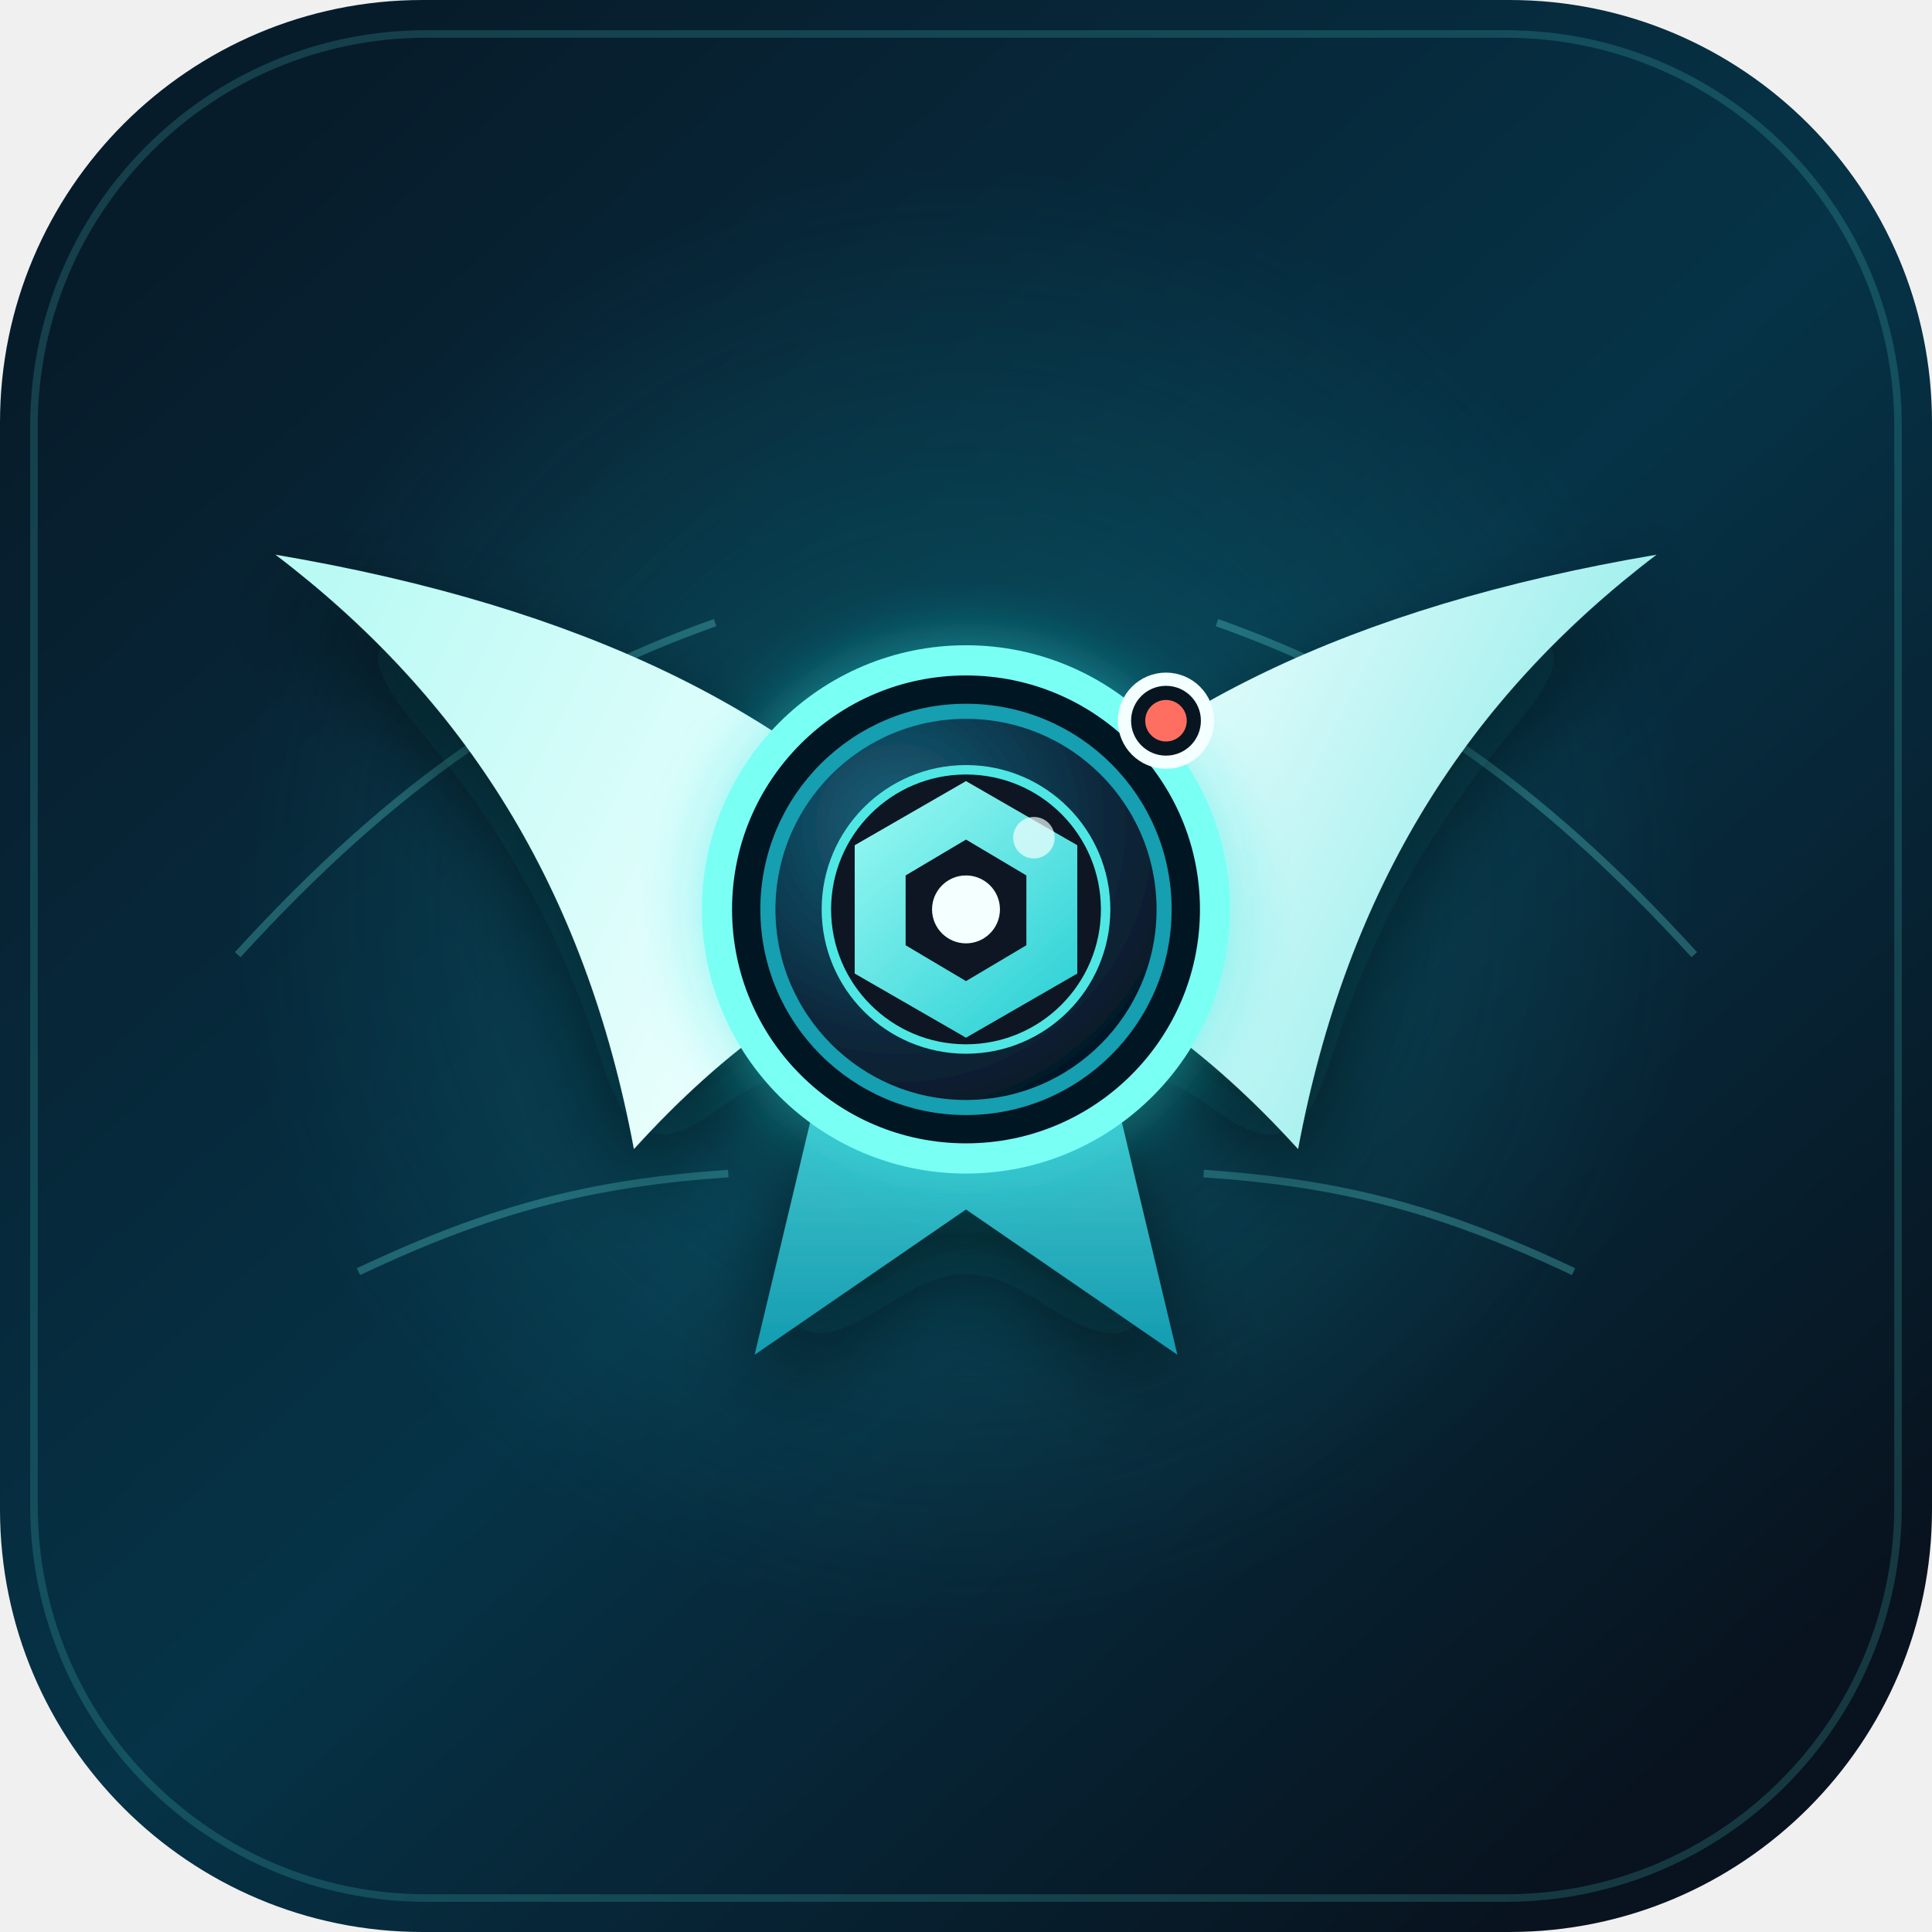
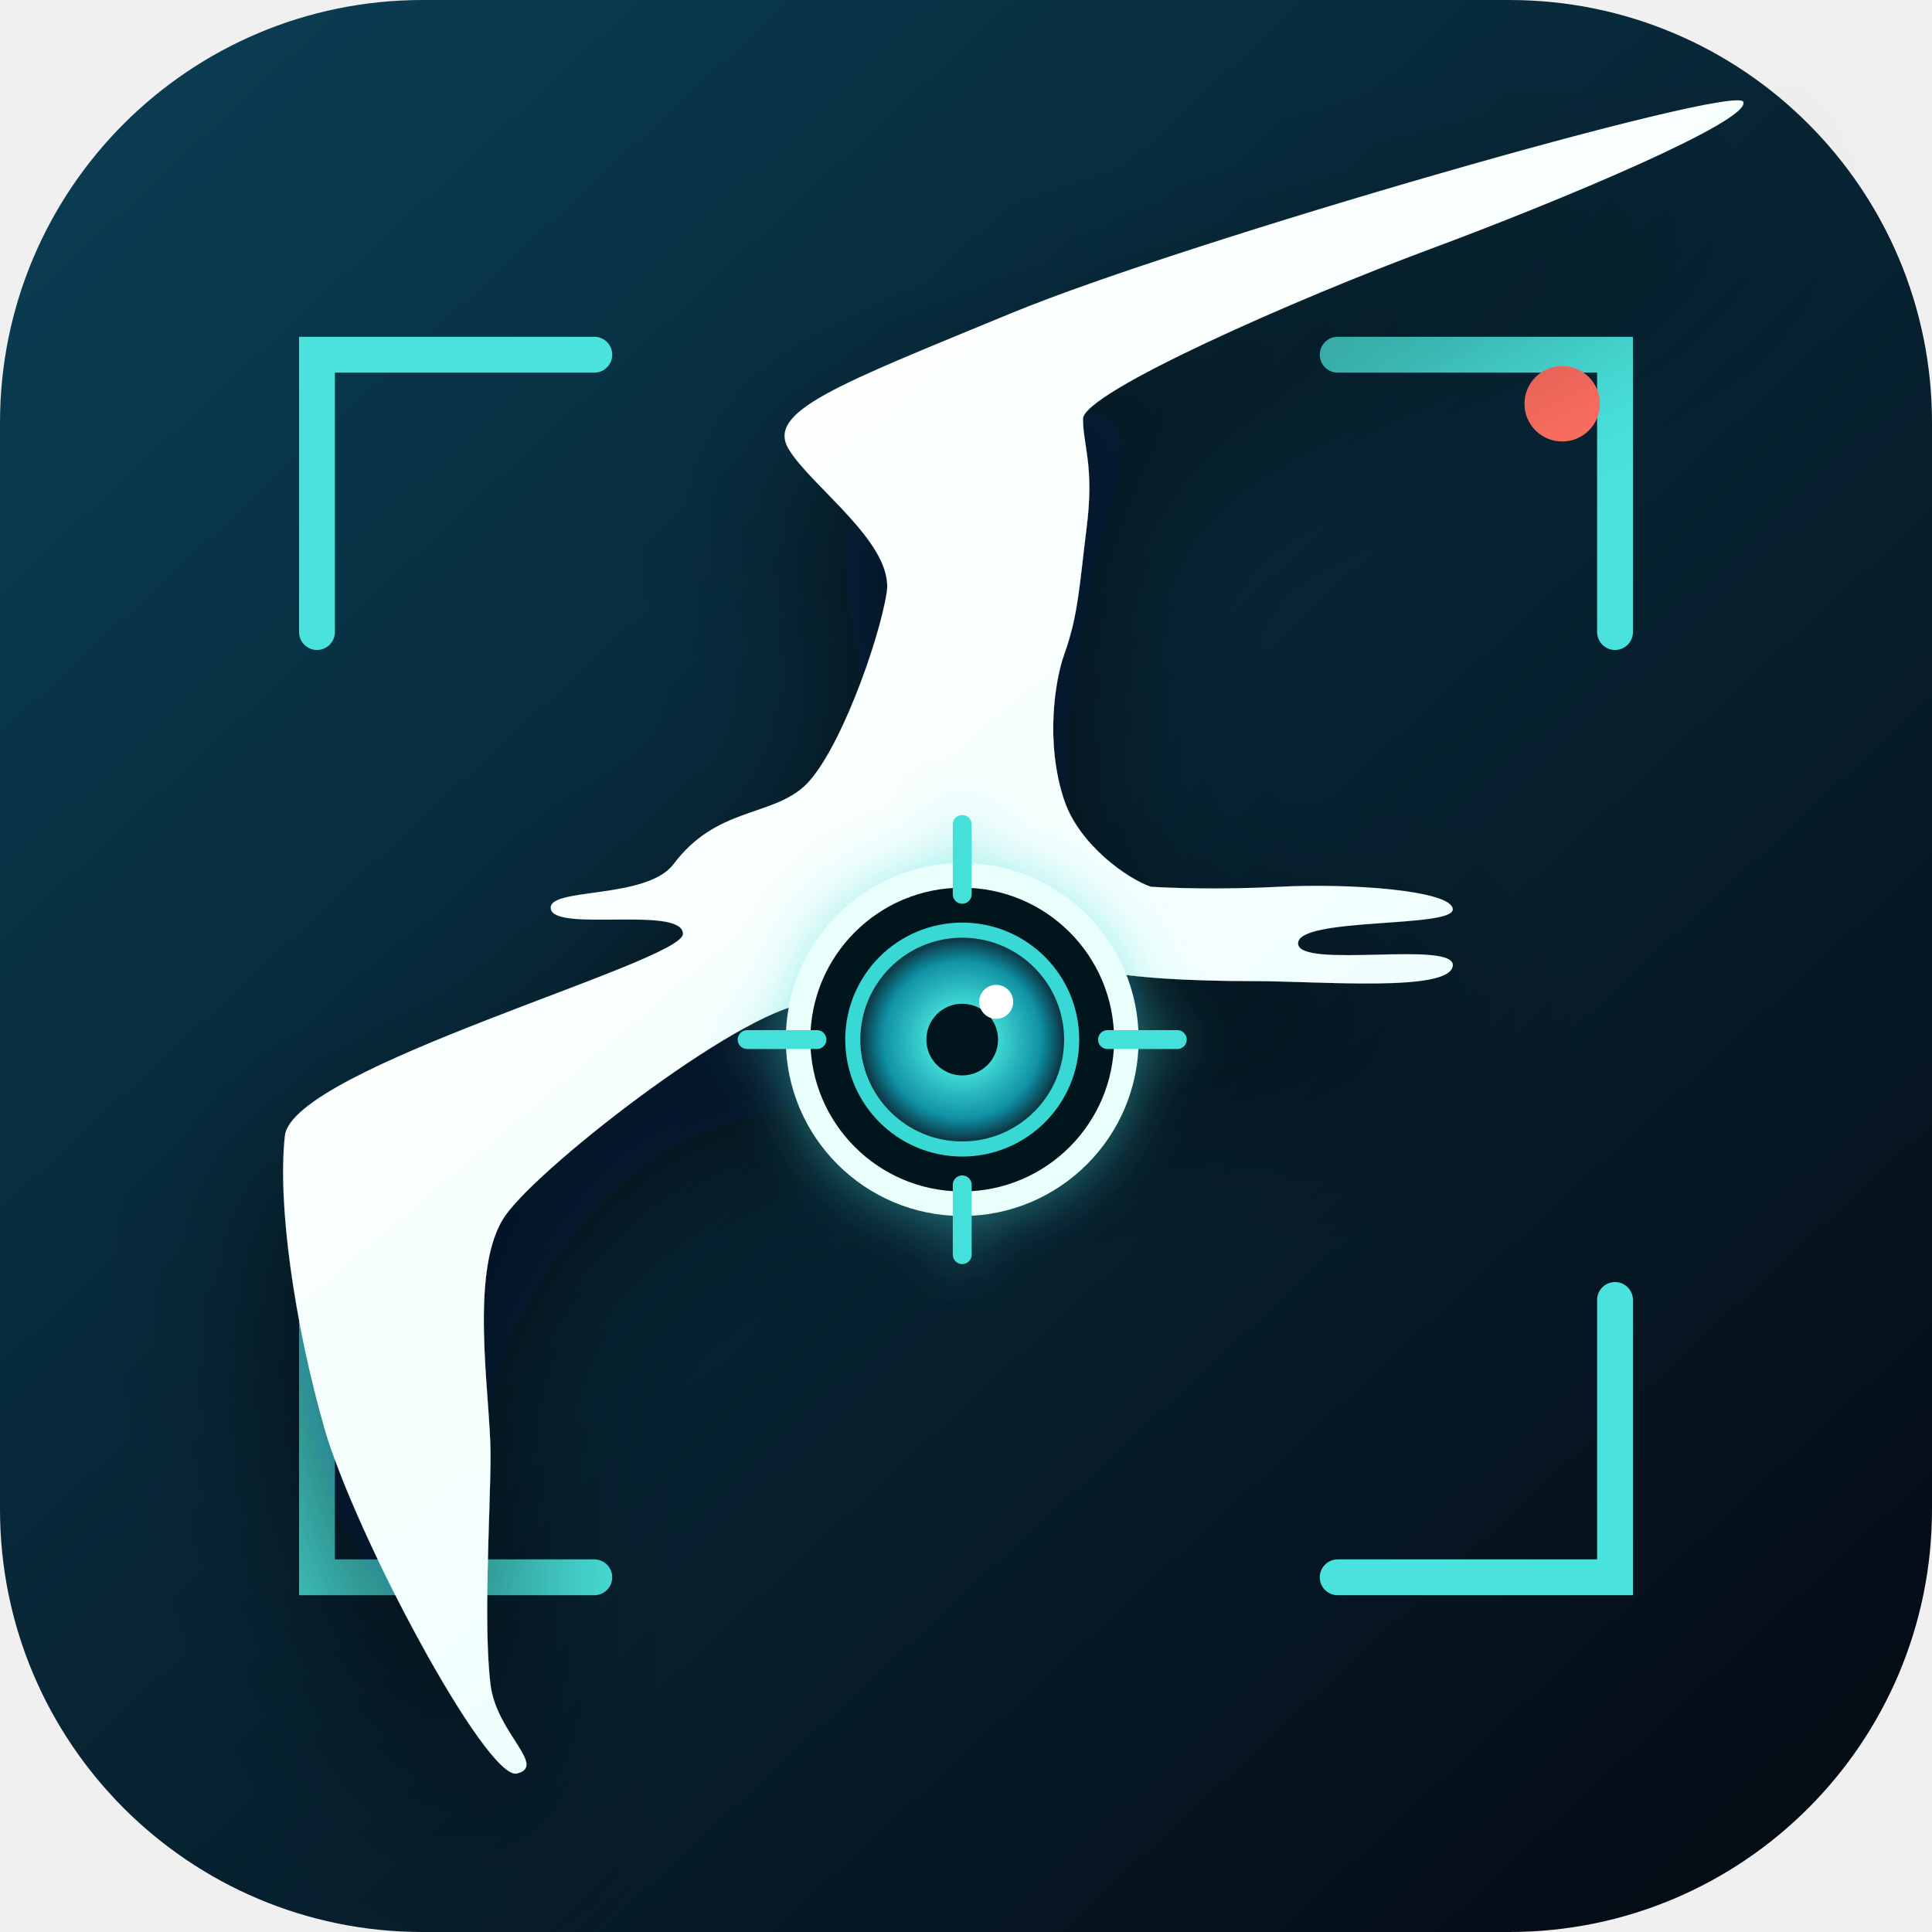
<svg xmlns="http://www.w3.org/2000/svg" viewBox="0 0 1024 1024">
  <defs>
-     <linearGradient id="background" x1="132" y1="92" x2="892" y2="932" gradientUnits="userSpaceOnUse">
-       <stop stop-color="#071C2B" />
-       <stop offset="0.52" stop-color="#063347" />
-       <stop offset="1" stop-color="#08131F" />
+     <linearGradient id="background" x1="95" y1="65" x2="925" y2="960" gradientUnits="userSpaceOnUse">
+       <stop stop-color="#0A3B50" />
+       <stop offset="1" stop-color="#050D17" />
    </linearGradient>
-     <radialGradient id="glow" cx="0" cy="0" r="1" gradientTransform="translate(512 476) rotate(90) scale(390)" gradientUnits="userSpaceOnUse">
-       <stop stop-color="#18D7DB" stop-opacity="0.22" />
-       <stop offset="1" stop-color="#18D7DB" stop-opacity="0" />
+     <linearGradient id="bird" x1="180" y1="105" x2="850" y2="900" gradientUnits="userSpaceOnUse">
+       <stop stop-color="#FFFFFF" />
+       <stop offset="0.58" stop-color="#D9FFFB" />
+       <stop offset="1" stop-color="#55D4D2" />
+     </linearGradient>
+     <radialGradient id="iris">
+       <stop stop-color="#E8FFFC" />
+       <stop offset="0.28" stop-color="#44E0DA" />
+       <stop offset="0.72" stop-color="#1191A4" />
+       <stop offset="1" stop-color="#06131F" />
    </radialGradient>
-     <linearGradient id="wings" x1="166" y1="304" x2="846" y2="648" gradientUnits="userSpaceOnUse">
-       <stop stop-color="#B9FAF4" />
-       <stop offset="0.5" stop-color="#F4FFFF" />
-       <stop offset="1" stop-color="#78E8E5" />
-     </linearGradient>
-     <linearGradient id="tail" x1="512" y1="494" x2="512" y2="714" gradientUnits="userSpaceOnUse">
-       <stop stop-color="#64E4E3" />
-       <stop offset="1" stop-color="#159DB1" />
-     </linearGradient>
-     <radialGradient id="lens" cx="0" cy="0" r="1" gradientTransform="translate(476 438) rotate(52) scale(190)" gradientUnits="userSpaceOnUse">
-       <stop stop-color="#17627B" />
-       <stop offset="0.58" stop-color="#09283C" />
-       <stop offset="1" stop-color="#040D18" />
-     </radialGradient>
-     <linearGradient id="iris" x1="438" y1="404" x2="583" y2="564" gradientUnits="userSpaceOnUse">
-       <stop stop-color="#A9FFF7" />
-       <stop offset="1" stop-color="#18C9D0" />
-     </linearGradient>
-     <filter id="shadow" x="86" y="220" width="852" height="570" filterUnits="userSpaceOnUse">
-       <feDropShadow dx="0" dy="22" stdDeviation="24" flood-color="#010711" flood-opacity="0.58" />
+     <filter id="shadow" x="-20%" y="-20%" width="140%" height="150%">
+       <feDropShadow dx="0" dy="23" stdDeviation="24" flood-color="#00040B" flood-opacity="0.7" />
    </filter>
-     <filter id="lensGlow" x="340" y="310" width="344" height="344" filterUnits="userSpaceOnUse">
-       <feDropShadow dx="0" dy="0" stdDeviation="18" flood-color="#25E7E3" flood-opacity="0.48" />
+     <filter id="glow" x="-50%" y="-50%" width="200%" height="200%">
+       <feDropShadow dx="0" dy="0" stdDeviation="15" flood-color="#43E1DB" flood-opacity="0.5" />
    </filter>
  </defs>
  <rect width="1024" height="1024" rx="224" fill="url(#background)" />
-   <rect x="18" y="18" width="988" height="988" rx="208" fill="none" stroke="#55E5E0" stroke-opacity="0.18" stroke-width="4" />
-   <circle cx="512" cy="476" r="390" fill="url(#glow)" />
-   <g opacity="0.28" fill="none" stroke="#65EEE8" stroke-width="4">
-     <path d="M126 506c84-92 160-143 253-176" />
-     <path d="M898 506c-84-92-160-143-253-176" />
-     <path d="M190 674c72-34 124-47 196-52" />
-     <path d="M834 674c-72-34-124-47-196-52" />
+   <g fill="none" stroke="#49E2DC" stroke-width="19" stroke-linecap="round">
+     <path d="M168 335V188h147M709 188h147v147M856 689v147H709M315 836H168V689" />
  </g>
-   <g filter="url(#shadow)">
-     <path d="M492 456C419 378 311 322 146 294c100 76 164 176 190 315 49-54 98-88 156-110l44-17-44-26Z" fill="url(#wings)" />
-     <path d="M532 456c73-78 181-134 346-162-100 76-164 176-190 315-49-54-98-88-156-110l-44-17 44-26Z" fill="url(#wings)" />
-     <path d="M454 492 400 718l112-77 112 77-54-226-58 34-58-34Z" fill="url(#tail)" />
+   <circle cx="828" cy="214" r="20" fill="#FF6F61" />
+   <g transform="scale(2)" filter="url(#shadow)">
+     <path d="M130 446.5C131.6 459.3 145 468 137 470C129 472 94 406.5 86 378.5C78 350.5 73.5 319 75.5 301C77.5 283 181 255 181 247.5C181 240 147.5 247 146 241C144.5 235 171.3 238.6 178.5 229C189.75 214 204 216.5 213 208.5C222 200.5 233 170 235 157C237 144 215 129 209 119C203 109 222 102 268 83C314 64 460 22 462 27C464 32 414 53 379 66C344 79 287 104 287 111C287 118 290 123.5 288 139.5C286 155.5 285.76 162.971 282 173.5C279.5 180.5 277 197 282 212C286 224 299 233 305 235C310 235.333 323.8 235.8 339 235C358 234 385 236 385 241C385 246 344 243 344 250C344 257 386 249 385 256C384 263 350 260 332 260C317.6 260 296.333 259.333 287 256L285 263C281.667 263 274.7 265 267.5 265C258.5 265 258 268 241.5 268C225 268 230 267 215 266C200 265 144 308 134 322C124 336 130 370 130 385.5C130 399.428 128 430.5 130 446.5Z" fill="url(#bird)" />
  </g>
-   <g filter="url(#lensGlow)">
-     <circle cx="512" cy="482" r="132" fill="#061521" stroke="#7AFFF5" stroke-width="16" />
-     <circle cx="512" cy="482" r="105" fill="url(#lens)" stroke="#159EB1" stroke-width="8" />
-     <circle cx="512" cy="482" r="74" fill="#071522" stroke="#50E7E3" stroke-width="5" />
-     <path d="m512 414 59 34v68l-59 34-59-34v-68l59-34Zm0 31-32 19v37l32 19 32-19v-37l-32-19Z" fill="url(#iris)" fill-rule="evenodd" />
-     <circle cx="512" cy="482" r="18" fill="#F4FFFF" />
-     <circle cx="548" cy="444" r="11" fill="#F4FFFF" fill-opacity="0.7" />
+   <g filter="url(#glow)">
+     <circle cx="510" cy="551" r="87" fill="#06131F" stroke="#E9FFFC" stroke-width="13" />
+     <circle cx="510" cy="551" r="58" fill="url(#iris)" stroke="#39D9D4" stroke-width="8" />
+     <circle cx="510" cy="551" r="19" fill="#06131F" />
+     <circle cx="528" cy="531" r="9" fill="#FFFFFF" />
+     <path d="M510 437v37M510 628v37M396 551h37M587 551h37" stroke="#45E0DA" stroke-width="10" stroke-linecap="round" />
  </g>
-   <circle cx="618" cy="382" r="22" fill="#071521" stroke="#F4FFFF" stroke-width="7" />
-   <circle cx="618" cy="382" r="11" fill="#FF6F61" />
</svg>
